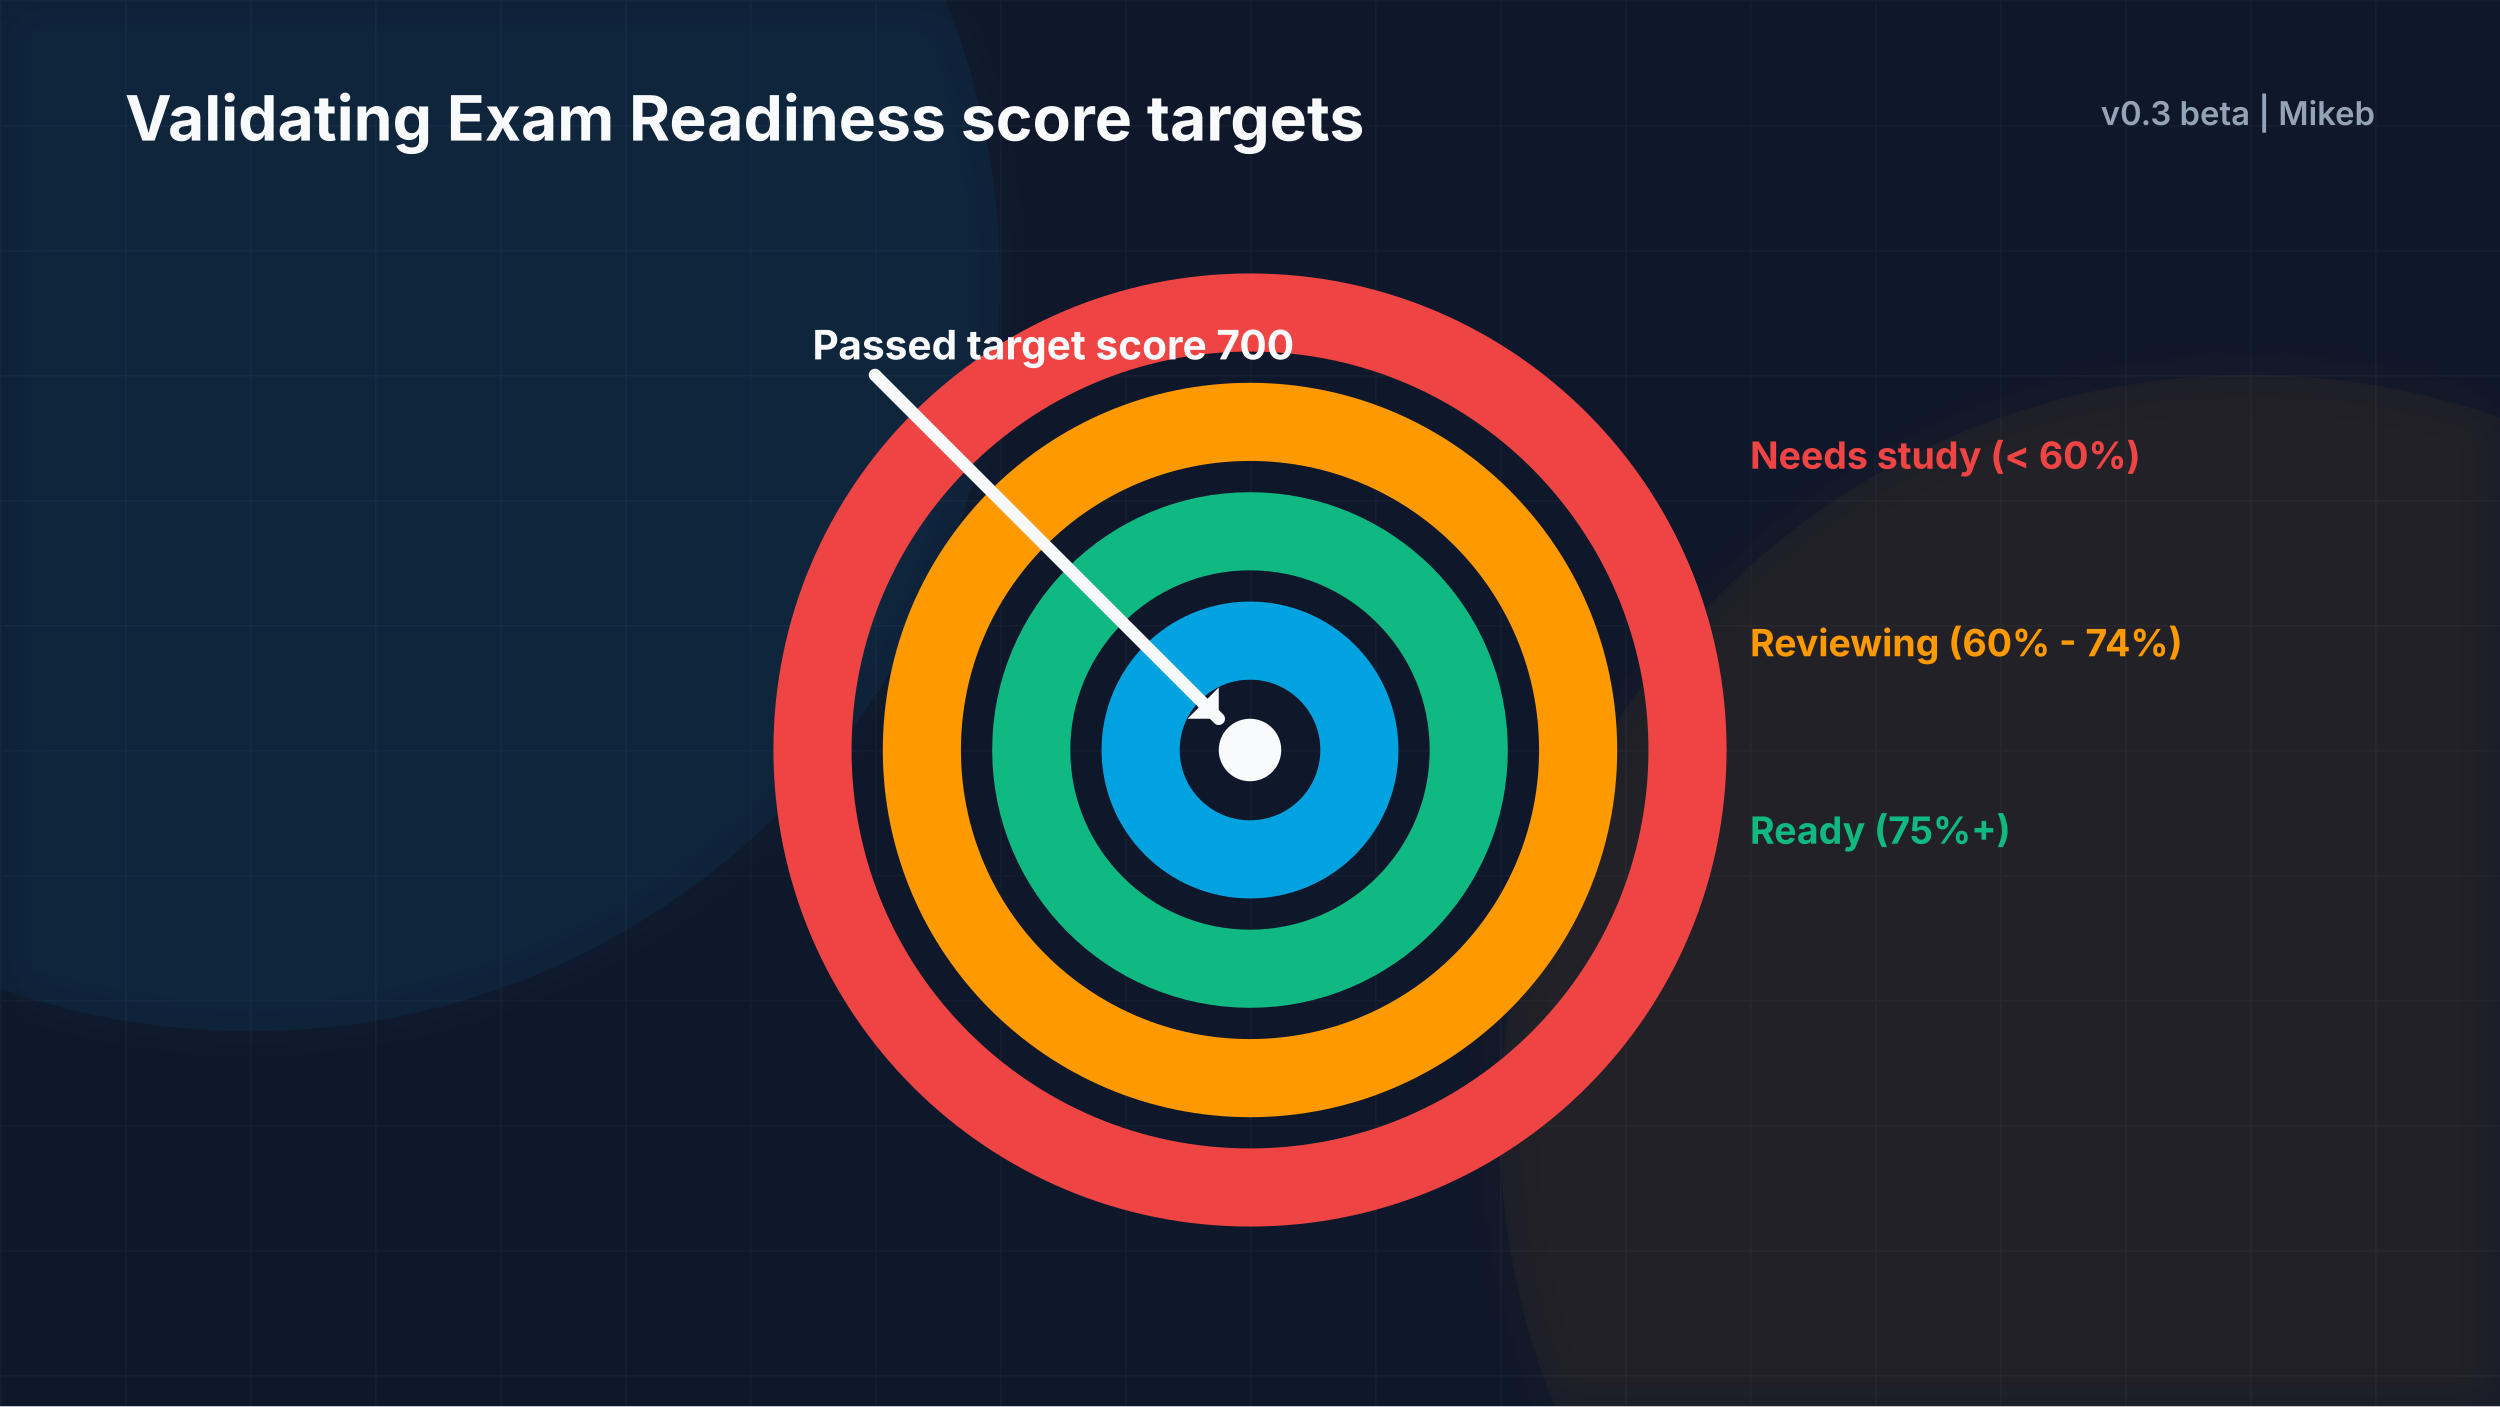
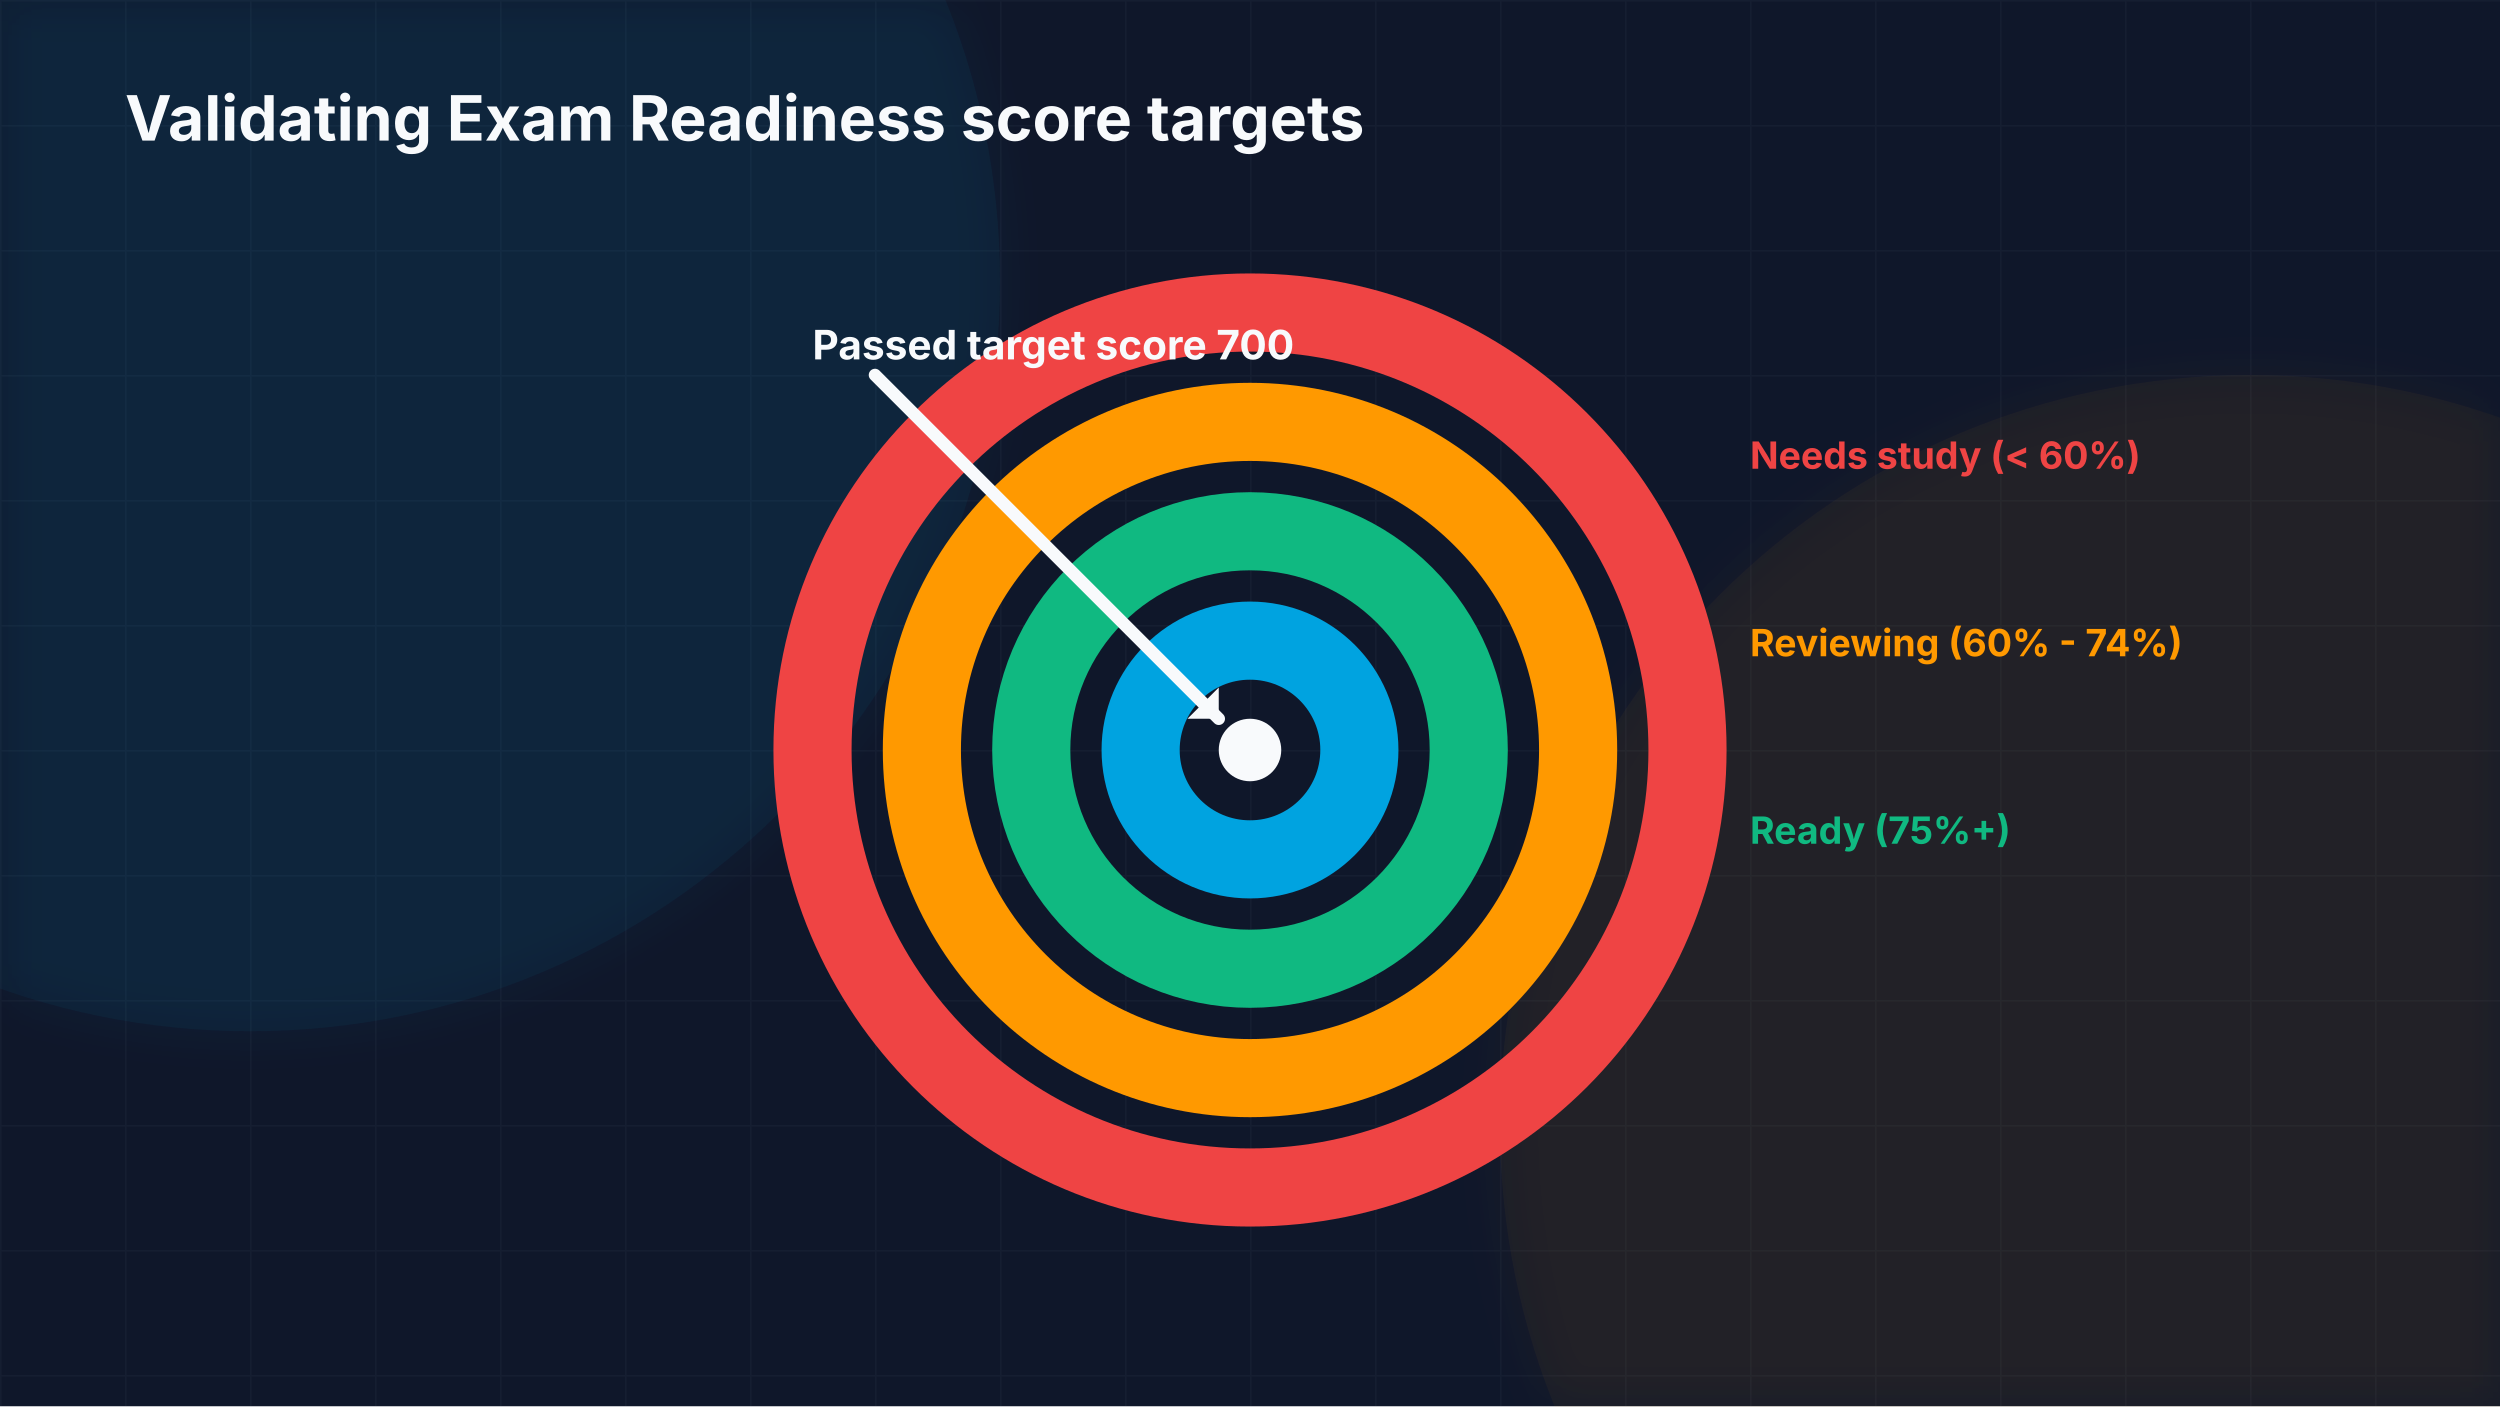
<svg xmlns="http://www.w3.org/2000/svg" viewBox="0 0 800 450" width="100%" height="100%">
  <defs>
    <linearGradient id="aws-orange" x1="0%" y1="0%" x2="100%" y2="100%">
      <stop offset="0%" stop-color="#FF9900" />
      <stop offset="100%" stop-color="#FFC400" />
    </linearGradient>
    <linearGradient id="cloud-blue" x1="0%" y1="0%" x2="100%" y2="100%">
      <stop offset="0%" stop-color="#00A3E0" />
      <stop offset="100%" stop-color="#1D70B8" />
    </linearGradient>
    <linearGradient id="success-green" x1="0%" y1="0%" x2="100%" y2="100%">
      <stop offset="0%" stop-color="#10B981" />
      <stop offset="100%" stop-color="#059669" />
    </linearGradient>
    <linearGradient id="alert-red" x1="0%" y1="0%" x2="100%" y2="100%">
      <stop offset="0%" stop-color="#EF4444" />
      <stop offset="100%" stop-color="#DC2626" />
    </linearGradient>
    <linearGradient id="warning-gold" x1="0%" y1="0%" x2="100%" y2="100%">
      <stop offset="0%" stop-color="#F59E0B" />
      <stop offset="100%" stop-color="#D97706" />
    </linearGradient>
    <linearGradient id="dark-card" x1="0%" y1="0%" x2="0%" y2="100%">
      <stop offset="0%" stop-color="#1E293B" />
      <stop offset="100%" stop-color="#0F172A" />
    </linearGradient>
    <linearGradient id="purple-glow" x1="0%" y1="0%" x2="100%" y2="100%">
      <stop offset="0%" stop-color="#8B5CF6" />
      <stop offset="100%" stop-color="#6D28D9" />
    </linearGradient>
    <filter id="glow-orange" x="-20%" y="-20%" width="140%" height="140%">
      <feGaussianBlur stdDeviation="8" result="blur" />
      <feComposite in="SourceGraphic" in2="blur" operator="over" />
    </filter>
    <filter id="glow-blue" x="-20%" y="-20%" width="140%" height="140%">
      <feGaussianBlur stdDeviation="8" result="blur" />
      <feComposite in="SourceGraphic" in2="blur" operator="over" />
    </filter>
    <pattern id="grid" width="40" height="40" patternUnits="userSpaceOnUse">
      <path d="M 40 0 L 0 0 0 40" fill="none" stroke="rgba(148, 163, 184, 0.05)" stroke-width="1" />
    </pattern>
  </defs>
  <rect width="800" height="450" fill="#0F172A" />
  <rect width="800" height="450" fill="url(#grid)" />
  <circle cx="80" cy="90" r="240" fill="rgba(0, 163, 224, 0.05)" filter="url(#glow-blue)" />
  <circle cx="720" cy="360" r="240" fill="rgba(255, 153, 0, 0.04)" filter="url(#glow-orange)" />
  <text x="40" y="45" font-family="Inter, system-ui, sans-serif" font-size="20" font-weight="700" fill="#F8FAFC">Validating Exam Readiness score targets</text>
-   <text x="760" y="40" font-family="Inter, system-ui, sans-serif" font-size="10.5" font-weight="600" fill="#94A3B8" text-anchor="end">v0.3 beta | Mikeb</text>
  <circle cx="400" cy="240" r="140" fill="none" stroke="#EF4444" stroke-width="25" />
  <circle cx="400" cy="240" r="105" fill="none" stroke="#FF9900" stroke-width="25" />
  <circle cx="400" cy="240" r="70" fill="none" stroke="#10B981" stroke-width="25" />
  <circle cx="400" cy="240" r="35" fill="none" stroke="#00A3E0" stroke-width="25" />
  <circle cx="400" cy="240" r="10" fill="#F8FAFC" />
  <text x="560" y="150" font-family="Inter" font-size="12" font-weight="700" fill="#EF4444">Needs study (&lt; 60%)</text>
  <text x="560" y="210" font-family="Inter" font-size="12" font-weight="700" fill="#FF9900">Reviewing (60% - 74%)</text>
  <text x="560" y="270" font-family="Inter" font-size="12" font-weight="700" fill="#10B981">Ready (75%+)</text>
  <line x1="280" y1="120" x2="390" y2="230" stroke="#F8FAFC" stroke-width="4" stroke-linecap="round" />
  <polygon points="380,230 390,230 390,220" fill="#F8FAFC" />
  <text x="260" y="115" font-family="Inter" font-size="13" font-weight="700" fill="#F8FAFC">Passed target score 700</text>
</svg>
